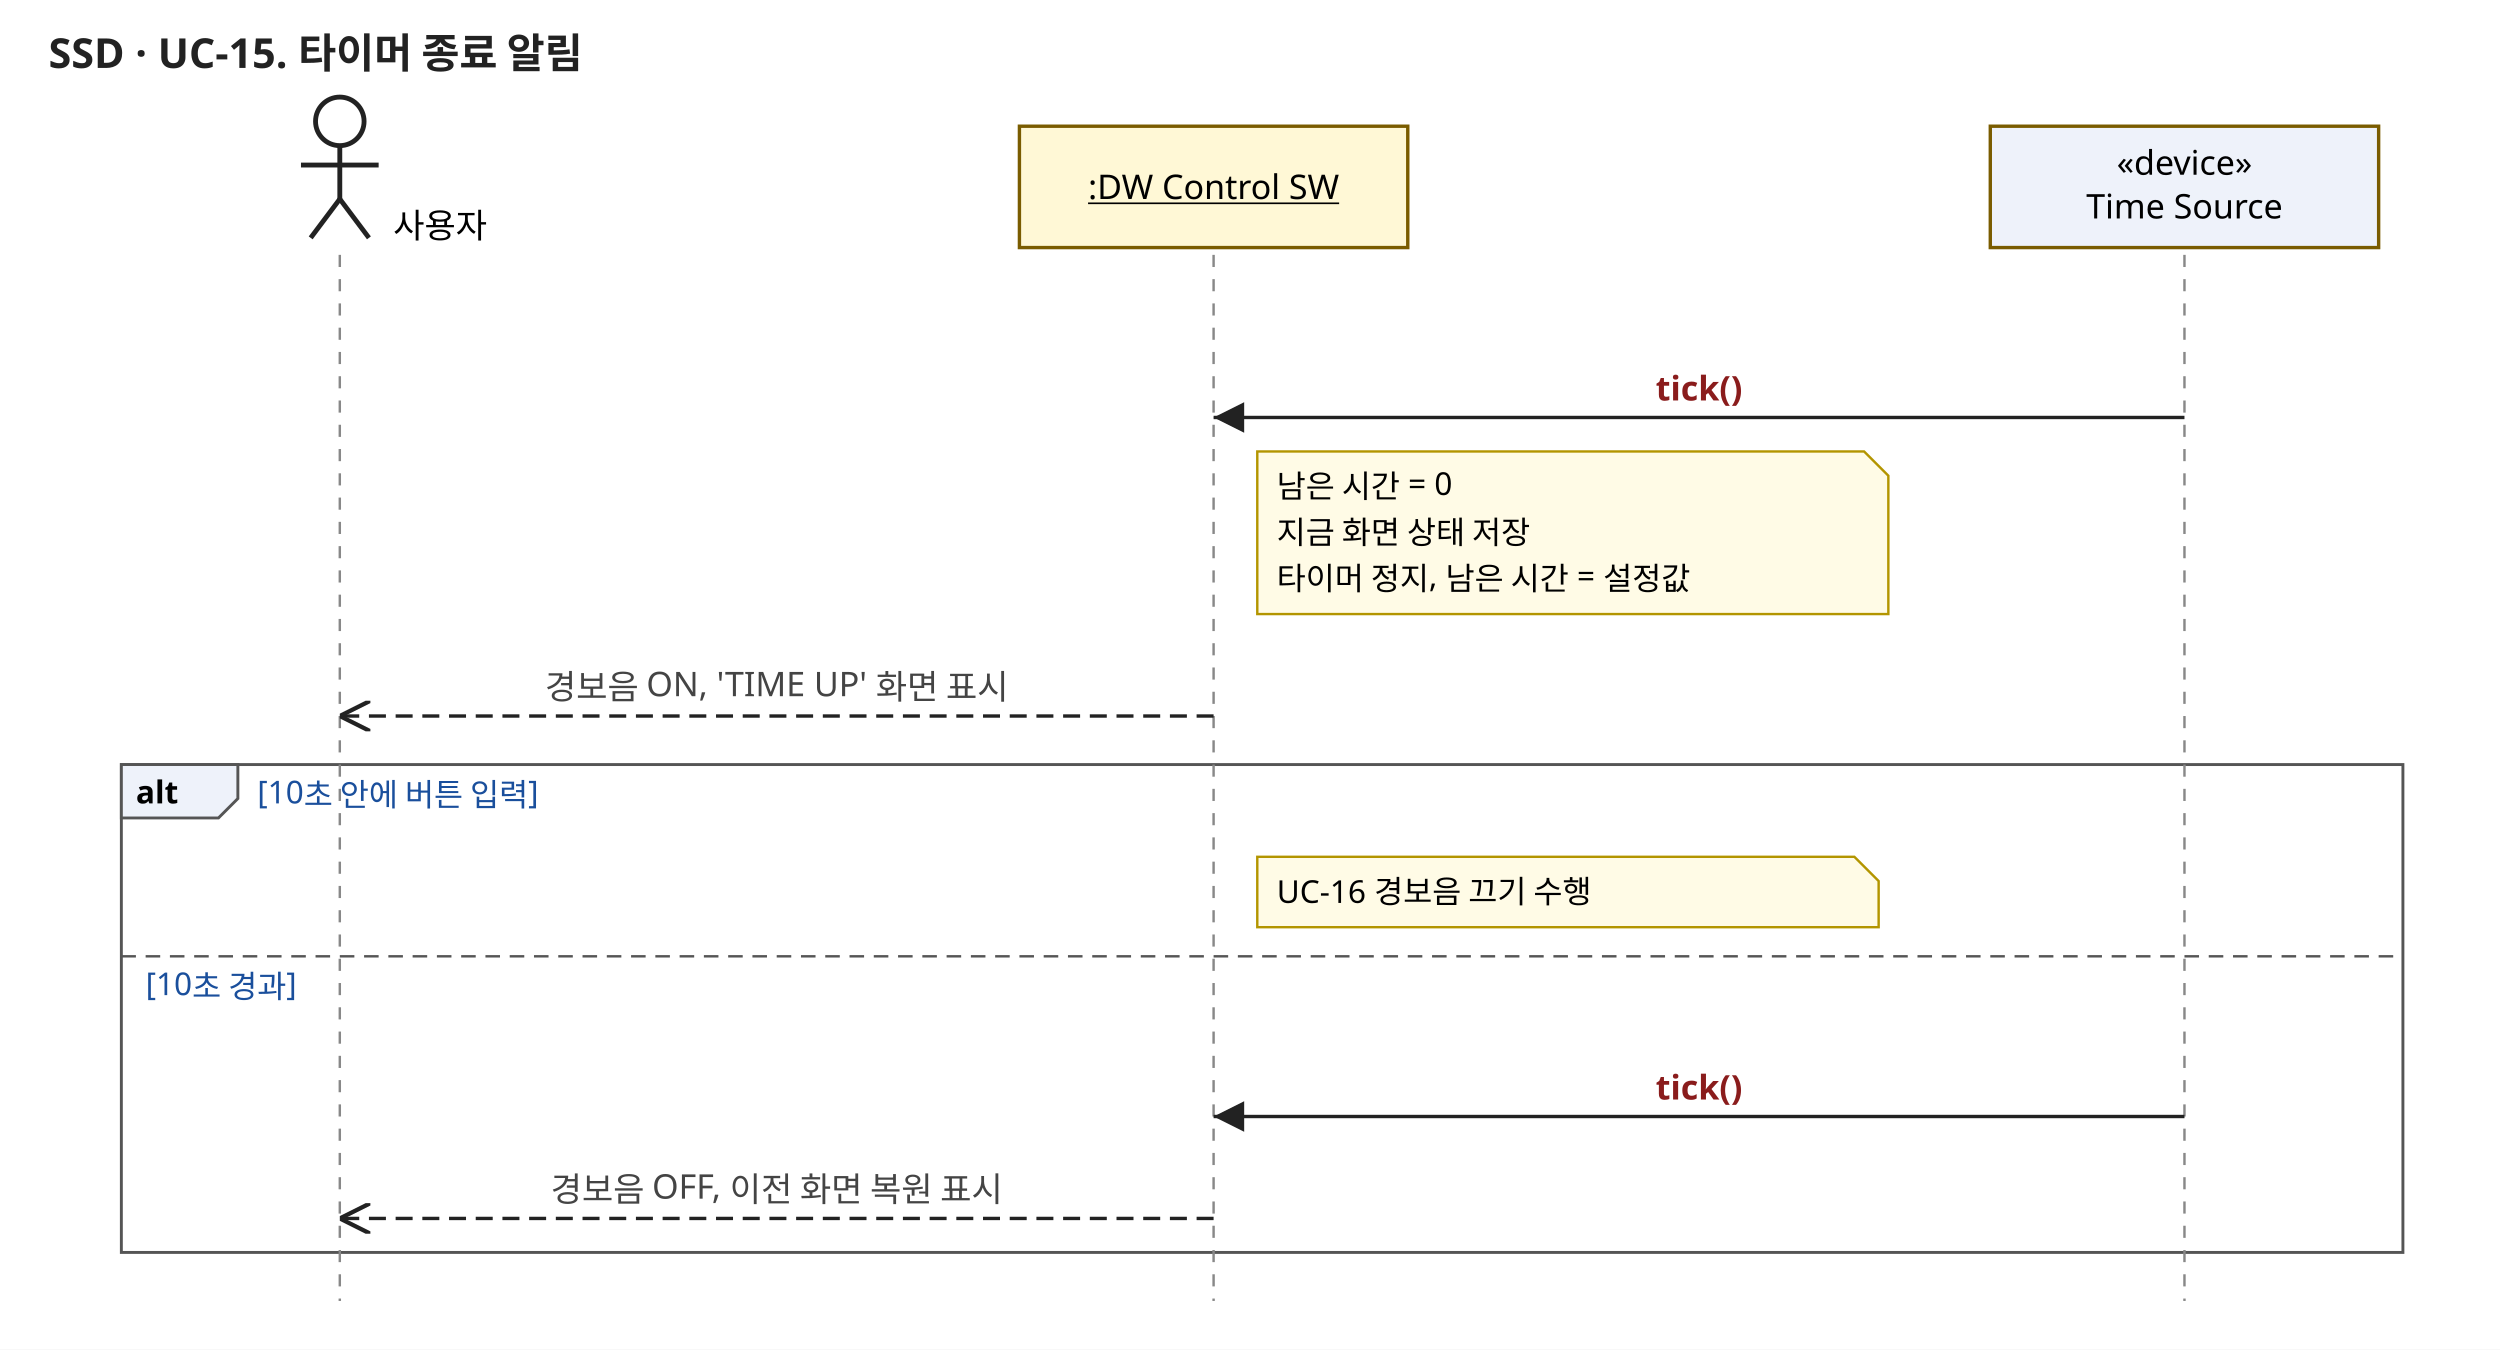
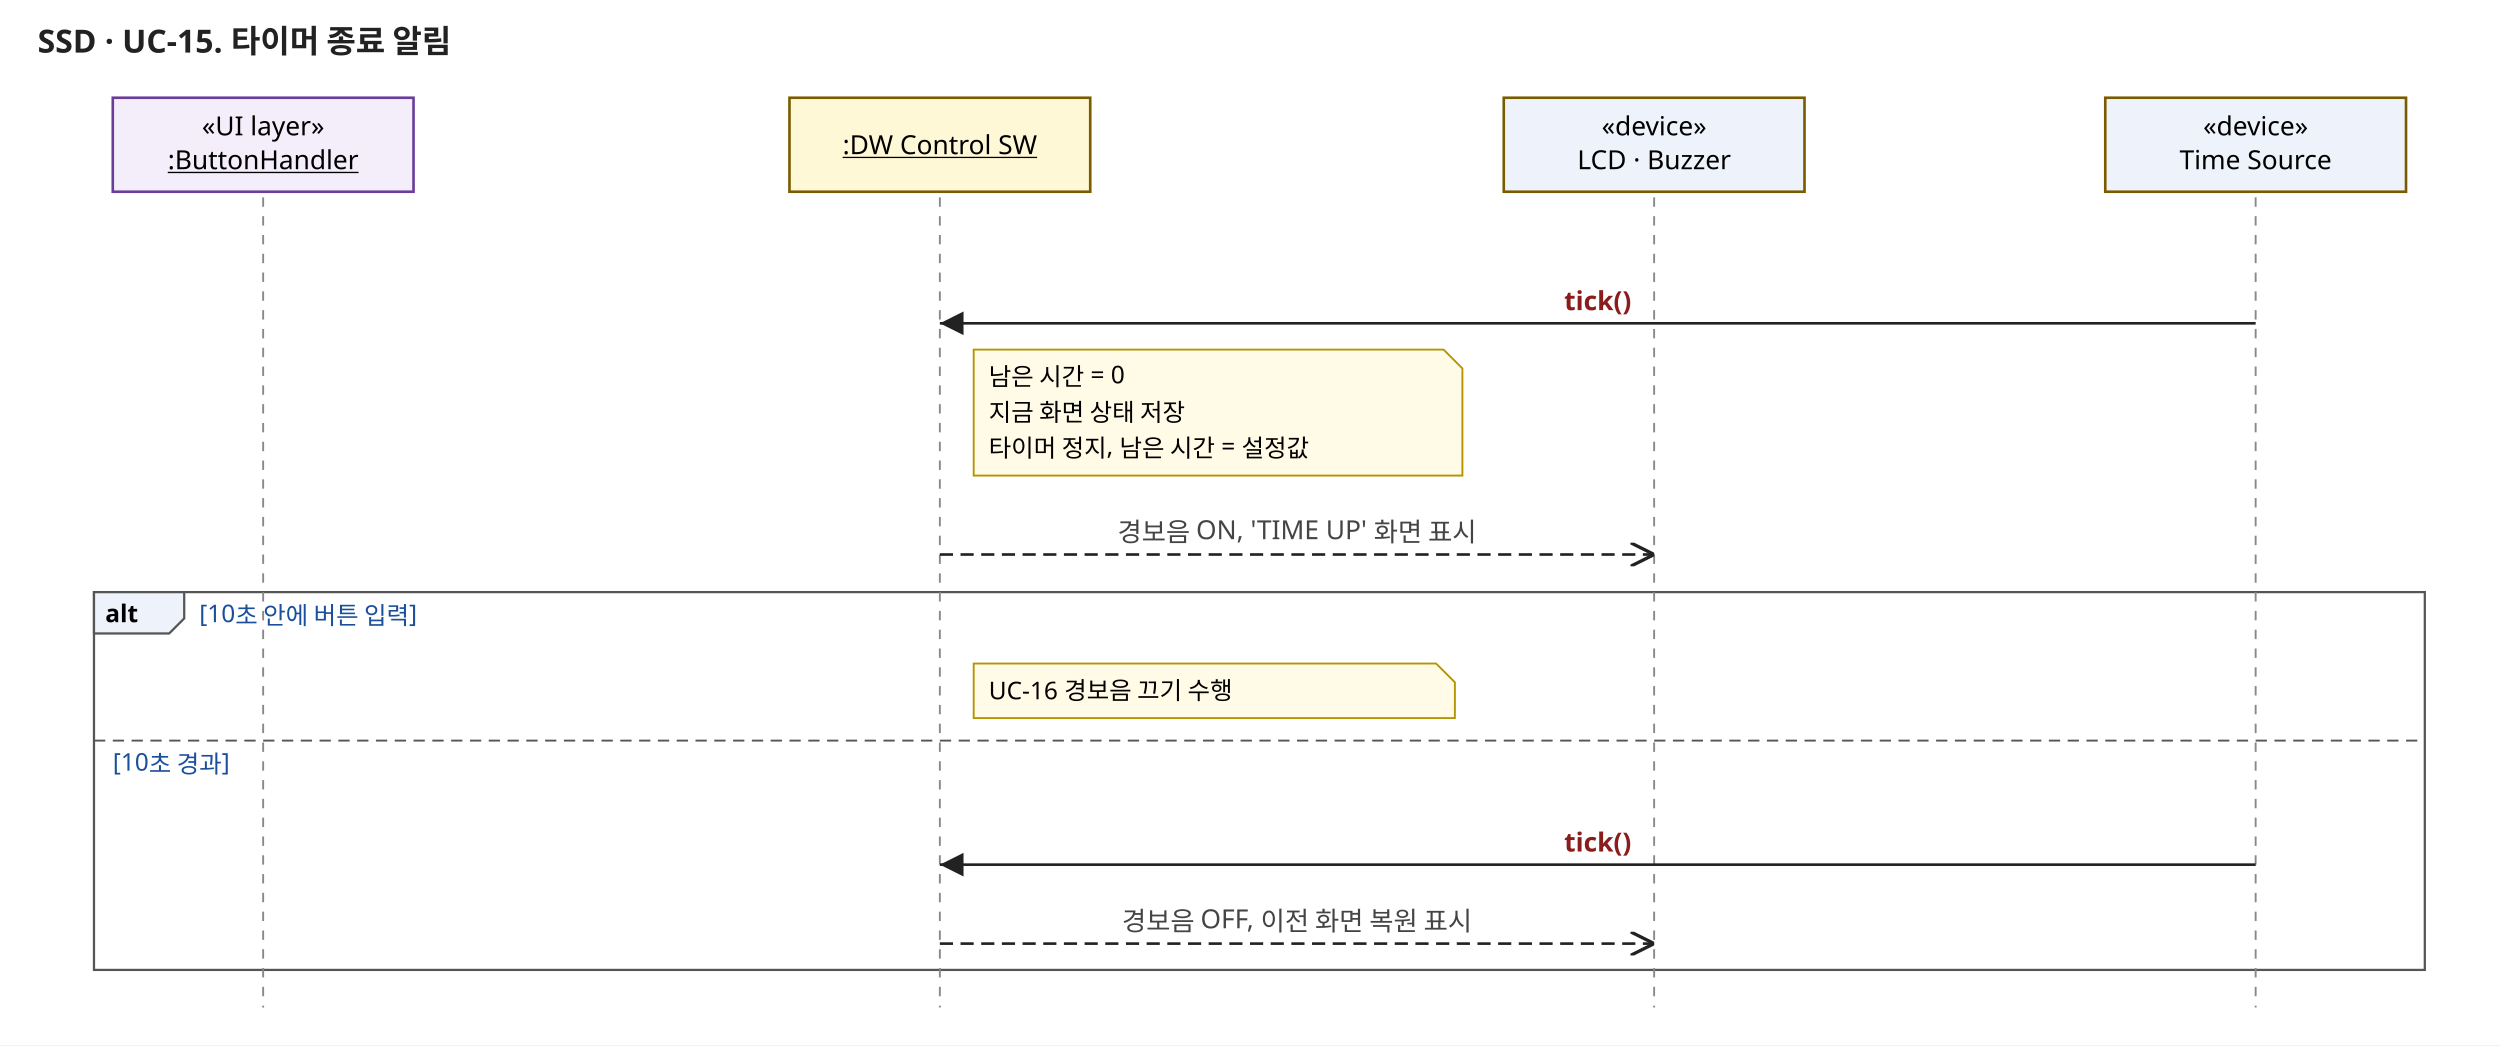
- <svg xmlns="http://www.w3.org/2000/svg" width="1030" height="556" viewBox="0 0 1030 556" font-family="Malgun Gothic, Apple SD Gothic Neo, Noto Sans KR, WenQuanYi Zen Hei, sans-serif">
+ <svg xmlns="http://www.w3.org/2000/svg" width="1330" height="556" viewBox="0 0 1330 556" font-family="Malgun Gothic, Apple SD Gothic Neo, Noto Sans KR, WenQuanYi Zen Hei, sans-serif">
  <defs>
    <marker id="fill" viewBox="0 0 10 10" refX="10" refY="5" markerWidth="9" markerHeight="9" orient="auto">
      <path d="M0,0 L10,5 L0,10 z" fill="#222" />
    </marker>
    <marker id="open" viewBox="0 0 10 10" refX="10" refY="5" markerWidth="9" markerHeight="9" orient="auto">
      <path d="M0,0 L10,5 L0,10" fill="none" stroke="#222" stroke-width="1.4" />
    </marker>
  </defs>
-   <rect width="1030" height="556" fill="#fff" />
+   <rect width="1330" height="556" fill="#fff" />
  <text x="20" y="28" font-size="17" font-weight="bold" fill="#222">SSD · UC-15. 타이머 종료 알림</text>
-   <rect x="50" y="315" width="940" height="201" fill="none" stroke="#555" stroke-width="1.2" />
+   <rect x="50" y="315" width="1240" height="201" fill="none" stroke="#555" stroke-width="1.2" />
  <path d="M50,315 h48 v14 l-8,8 h-40 z" fill="#eef2fa" stroke="#555" stroke-width="1.2" />
  <text x="56" y="331" font-size="13" font-weight="bold">alt</text>
  <text x="106" y="331" font-size="13" fill="#1a4f9c">[10초 안에 버튼 입력]</text>
-   <line x1="50" y1="394" x2="990" y2="394" stroke="#555" stroke-dasharray="6 4" />
+   <line x1="50" y1="394" x2="1290" y2="394" stroke="#555" stroke-dasharray="6 4" />
  <text x="60" y="410" font-size="13" fill="#1a4f9c">[10초 경과]</text>
  <line x1="140" y1="105" x2="140" y2="536" stroke="#888" stroke-dasharray="5 5" />
-   <g stroke="#222" stroke-width="2" fill="none">
-     <circle cx="140" cy="50" r="10" />
-     <line x1="140" y1="60" x2="140" y2="82" />
-     <line x1="124" y1="68" x2="156" y2="68" />
-     <line x1="140" y1="82" x2="128" y2="98" />
-     <line x1="140" y1="82" x2="152" y2="98" />
-   </g>
-   <text x="162" y="98" font-size="14">사용자</text>
+   <rect x="60" y="52" width="160" height="50" fill="#f3eefa" stroke="#6a3d9a" stroke-width="1.4" />
+   <text x="140" y="72" text-anchor="middle" font-size="14">«UI layer»</text>
+   <text x="140" y="90" text-anchor="middle" font-size="14" text-decoration="underline">:ButtonHandler</text>
  <line x1="500" y1="105" x2="500" y2="536" stroke="#888" stroke-dasharray="5 5" />
  <rect x="420" y="52" width="160" height="50" fill="#fff8d6" stroke="#7a5c00" stroke-width="1.4" />
  <text x="500" y="82" text-anchor="middle" font-size="14" text-decoration="underline">:DW Control SW</text>
-   <line x1="900" y1="105" x2="900" y2="536" stroke="#888" stroke-dasharray="5 5" />
-   <rect x="820" y="52" width="160" height="50" fill="#eef2fa" stroke="#7a5c00" stroke-width="1.4" />
-   <text x="900" y="72" text-anchor="middle" font-size="14">«device»</text>
-   <text x="900" y="90" text-anchor="middle" font-size="14">Time Source</text>
-   <line x1="900" y1="172" x2="500" y2="172" stroke="#222" stroke-width="1.4" marker-end="url(#fill)" />
-   <text x="700.0" y="165" text-anchor="middle" font-size="14" font-weight="bold" fill="#8a1c1c">tick()</text>
+   <line x1="880" y1="105" x2="880" y2="536" stroke="#888" stroke-dasharray="5 5" />
+   <rect x="800" y="52" width="160" height="50" fill="#eef2fa" stroke="#7a5c00" stroke-width="1.4" />
+   <text x="880" y="72" text-anchor="middle" font-size="14">«device»</text>
+   <text x="880" y="90" text-anchor="middle" font-size="14">LCD · Buzzer</text>
+   <line x1="1200" y1="105" x2="1200" y2="536" stroke="#888" stroke-dasharray="5 5" />
+   <rect x="1120" y="52" width="160" height="50" fill="#eef2fa" stroke="#7a5c00" stroke-width="1.4" />
+   <text x="1200" y="72" text-anchor="middle" font-size="14">«device»</text>
+   <text x="1200" y="90" text-anchor="middle" font-size="14">Time Source</text>
+   <line x1="1200" y1="172" x2="500" y2="172" stroke="#222" stroke-width="1.4" marker-end="url(#fill)" />
+   <text x="850.0" y="165" text-anchor="middle" font-size="14" font-weight="bold" fill="#8a1c1c">tick()</text>
  <path d="M518,186 h250 l10,10 v57 h-260 z" fill="#fffbe6" stroke="#b39500" />
  <text x="526" y="205" font-size="13">남은 시간 = 0</text>
  <text x="526" y="224" font-size="13">지금 화면 상태 저장</text>
  <text x="526" y="243" font-size="13">타이머 정지, 남은 시간 = 설정값</text>
-   <line x1="500" y1="295" x2="140" y2="295" stroke="#222" stroke-width="1.4" stroke-dasharray="7 4" marker-end="url(#open)" />
-   <text x="320.0" y="288" text-anchor="middle" font-size="14" font-weight="normal" fill="#444">경보음 ON, 'TIME UP' 화면 표시</text>
+   <line x1="500" y1="295" x2="880" y2="295" stroke="#222" stroke-width="1.4" stroke-dasharray="7 4" marker-end="url(#open)" />
+   <text x="690.0" y="288" text-anchor="middle" font-size="14" font-weight="normal" fill="#444">경보음 ON, 'TIME UP' 화면 표시</text>
  <path d="M518,353 h246 l10,10 v19 h-256 z" fill="#fffbe6" stroke="#b39500" />
  <text x="526" y="372" font-size="13">UC-16 경보음 끄기 수행</text>
-   <line x1="900" y1="460" x2="500" y2="460" stroke="#222" stroke-width="1.4" marker-end="url(#fill)" />
-   <text x="700.0" y="453" text-anchor="middle" font-size="14" font-weight="bold" fill="#8a1c1c">tick()</text>
-   <line x1="500" y1="502" x2="140" y2="502" stroke="#222" stroke-width="1.4" stroke-dasharray="7 4" marker-end="url(#open)" />
-   <text x="320.0" y="495" text-anchor="middle" font-size="14" font-weight="normal" fill="#444">경보음 OFF, 이전 화면 복원 표시</text>
+   <line x1="1200" y1="460" x2="500" y2="460" stroke="#222" stroke-width="1.4" marker-end="url(#fill)" />
+   <text x="850.0" y="453" text-anchor="middle" font-size="14" font-weight="bold" fill="#8a1c1c">tick()</text>
+   <line x1="500" y1="502" x2="880" y2="502" stroke="#222" stroke-width="1.4" stroke-dasharray="7 4" marker-end="url(#open)" />
+   <text x="690.0" y="495" text-anchor="middle" font-size="14" font-weight="normal" fill="#444">경보음 OFF, 이전 화면 복원 표시</text>
</svg>
